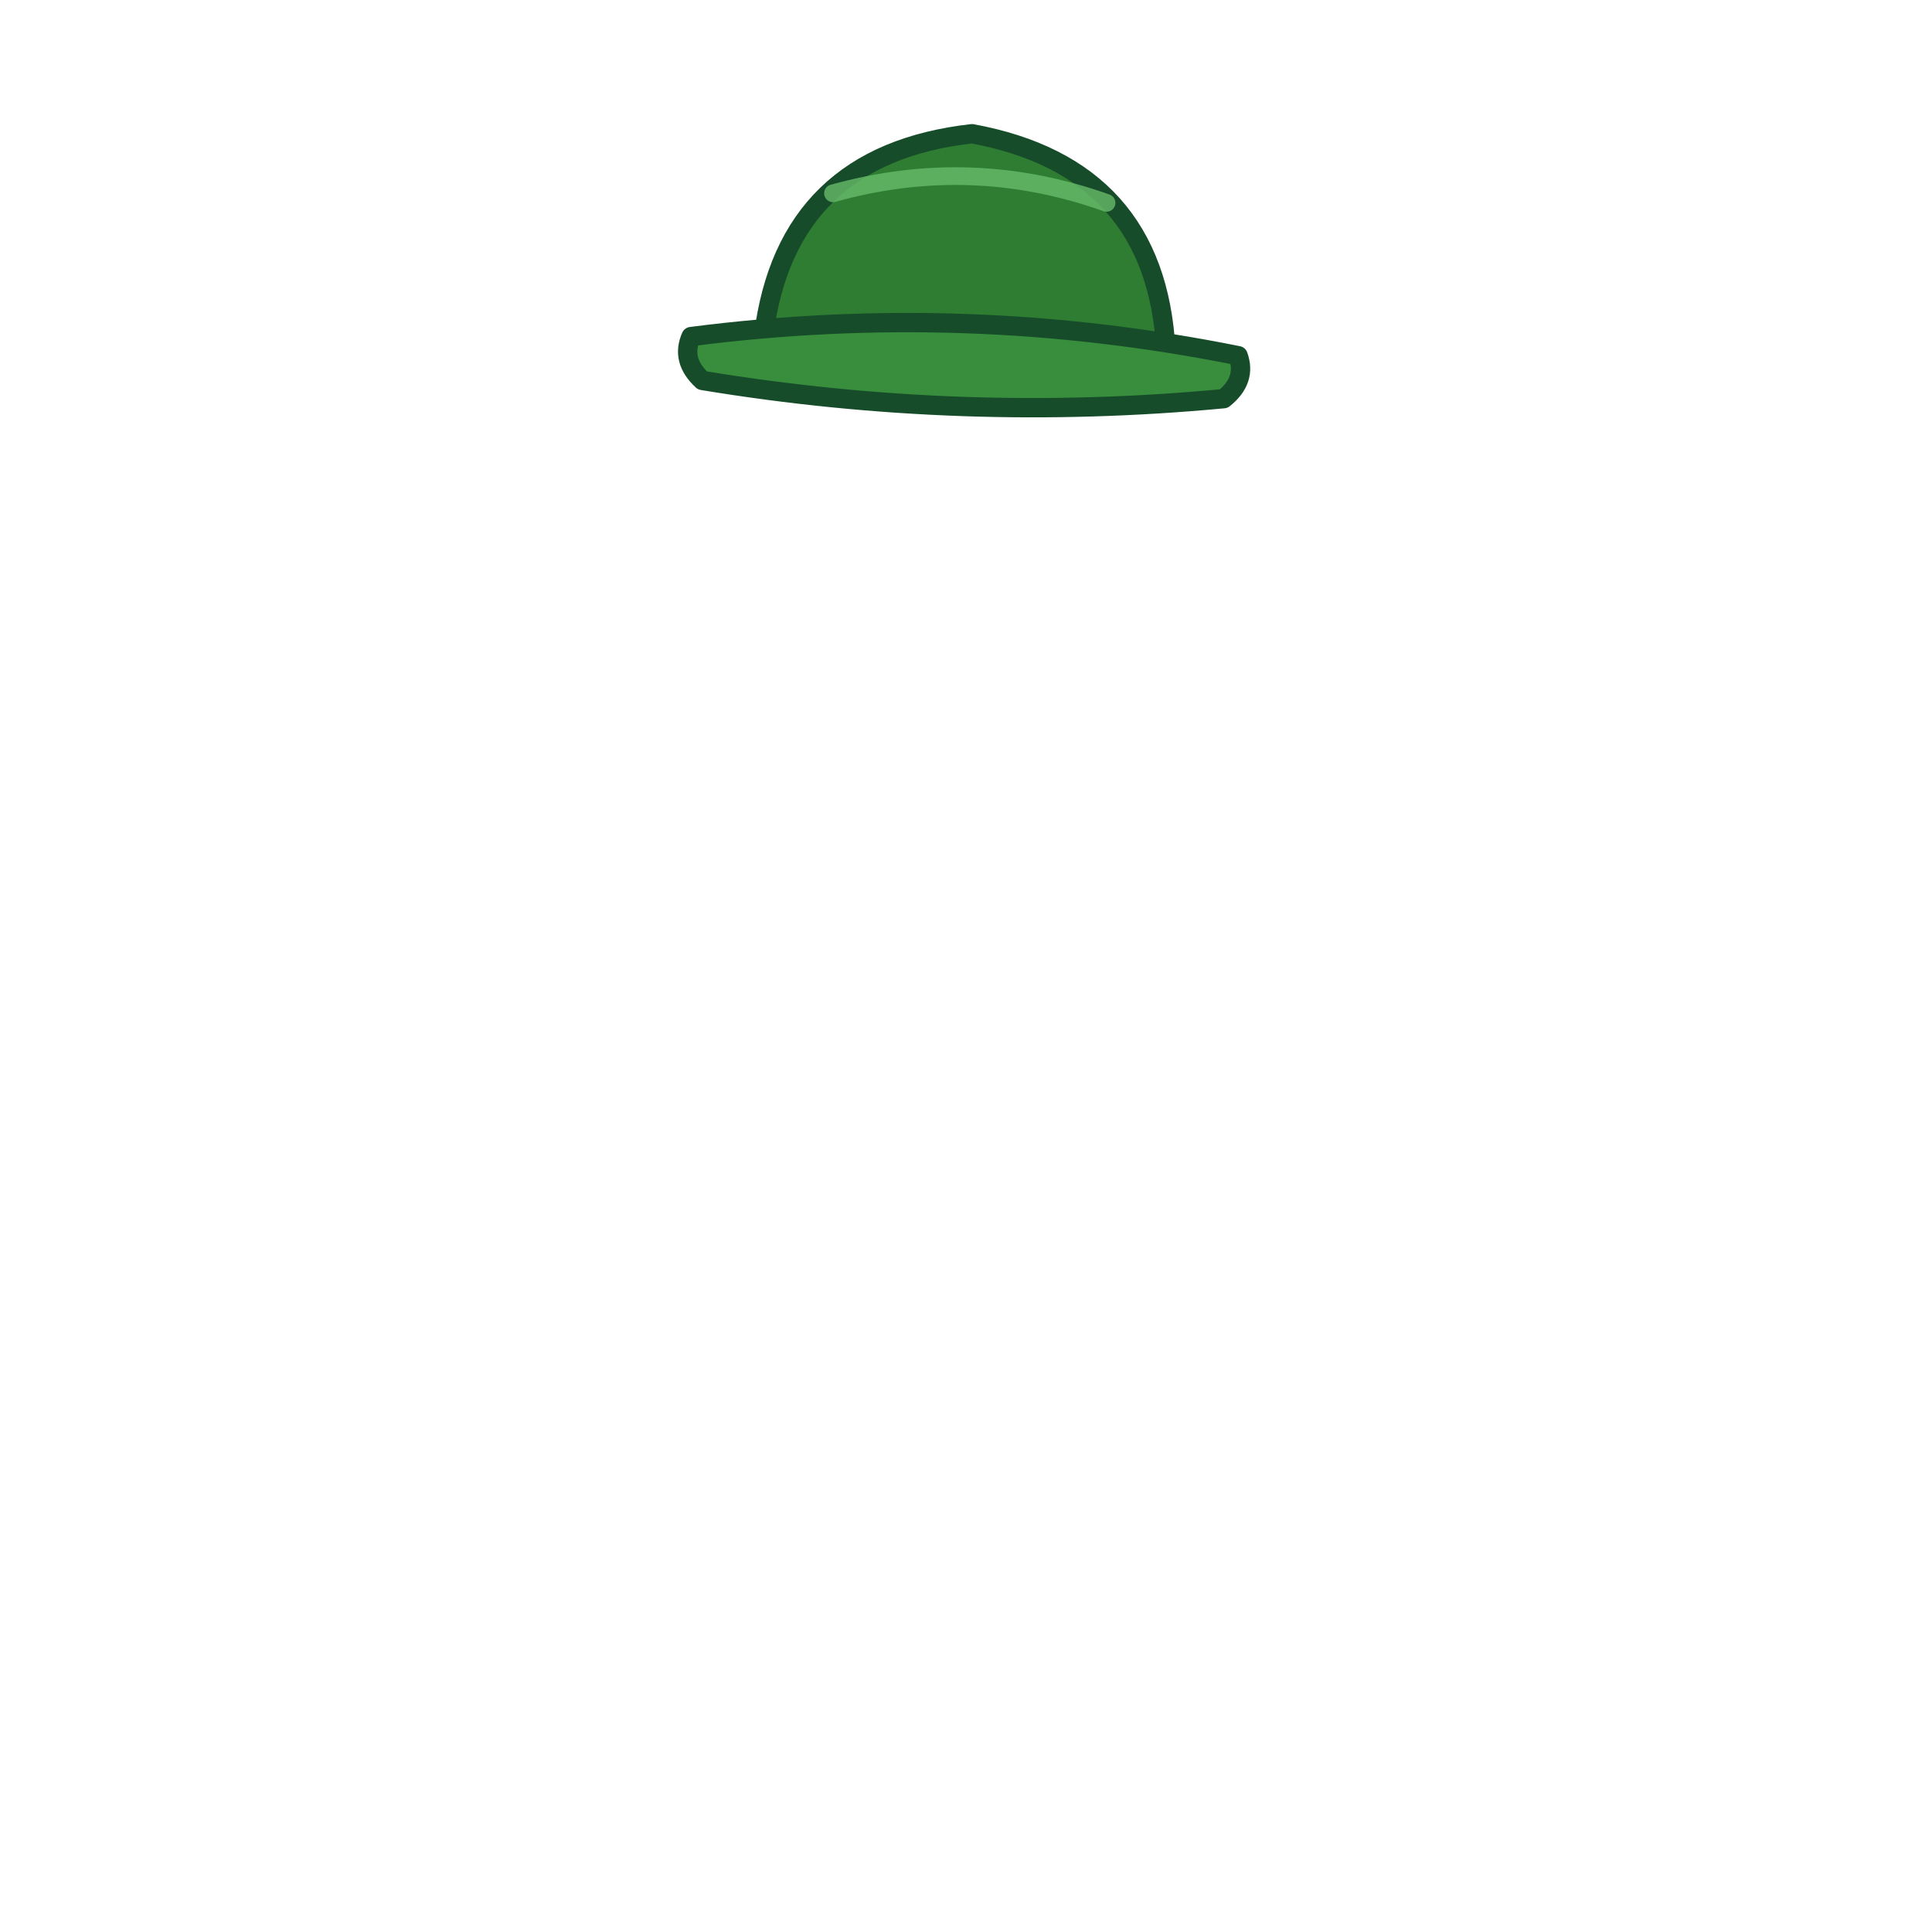
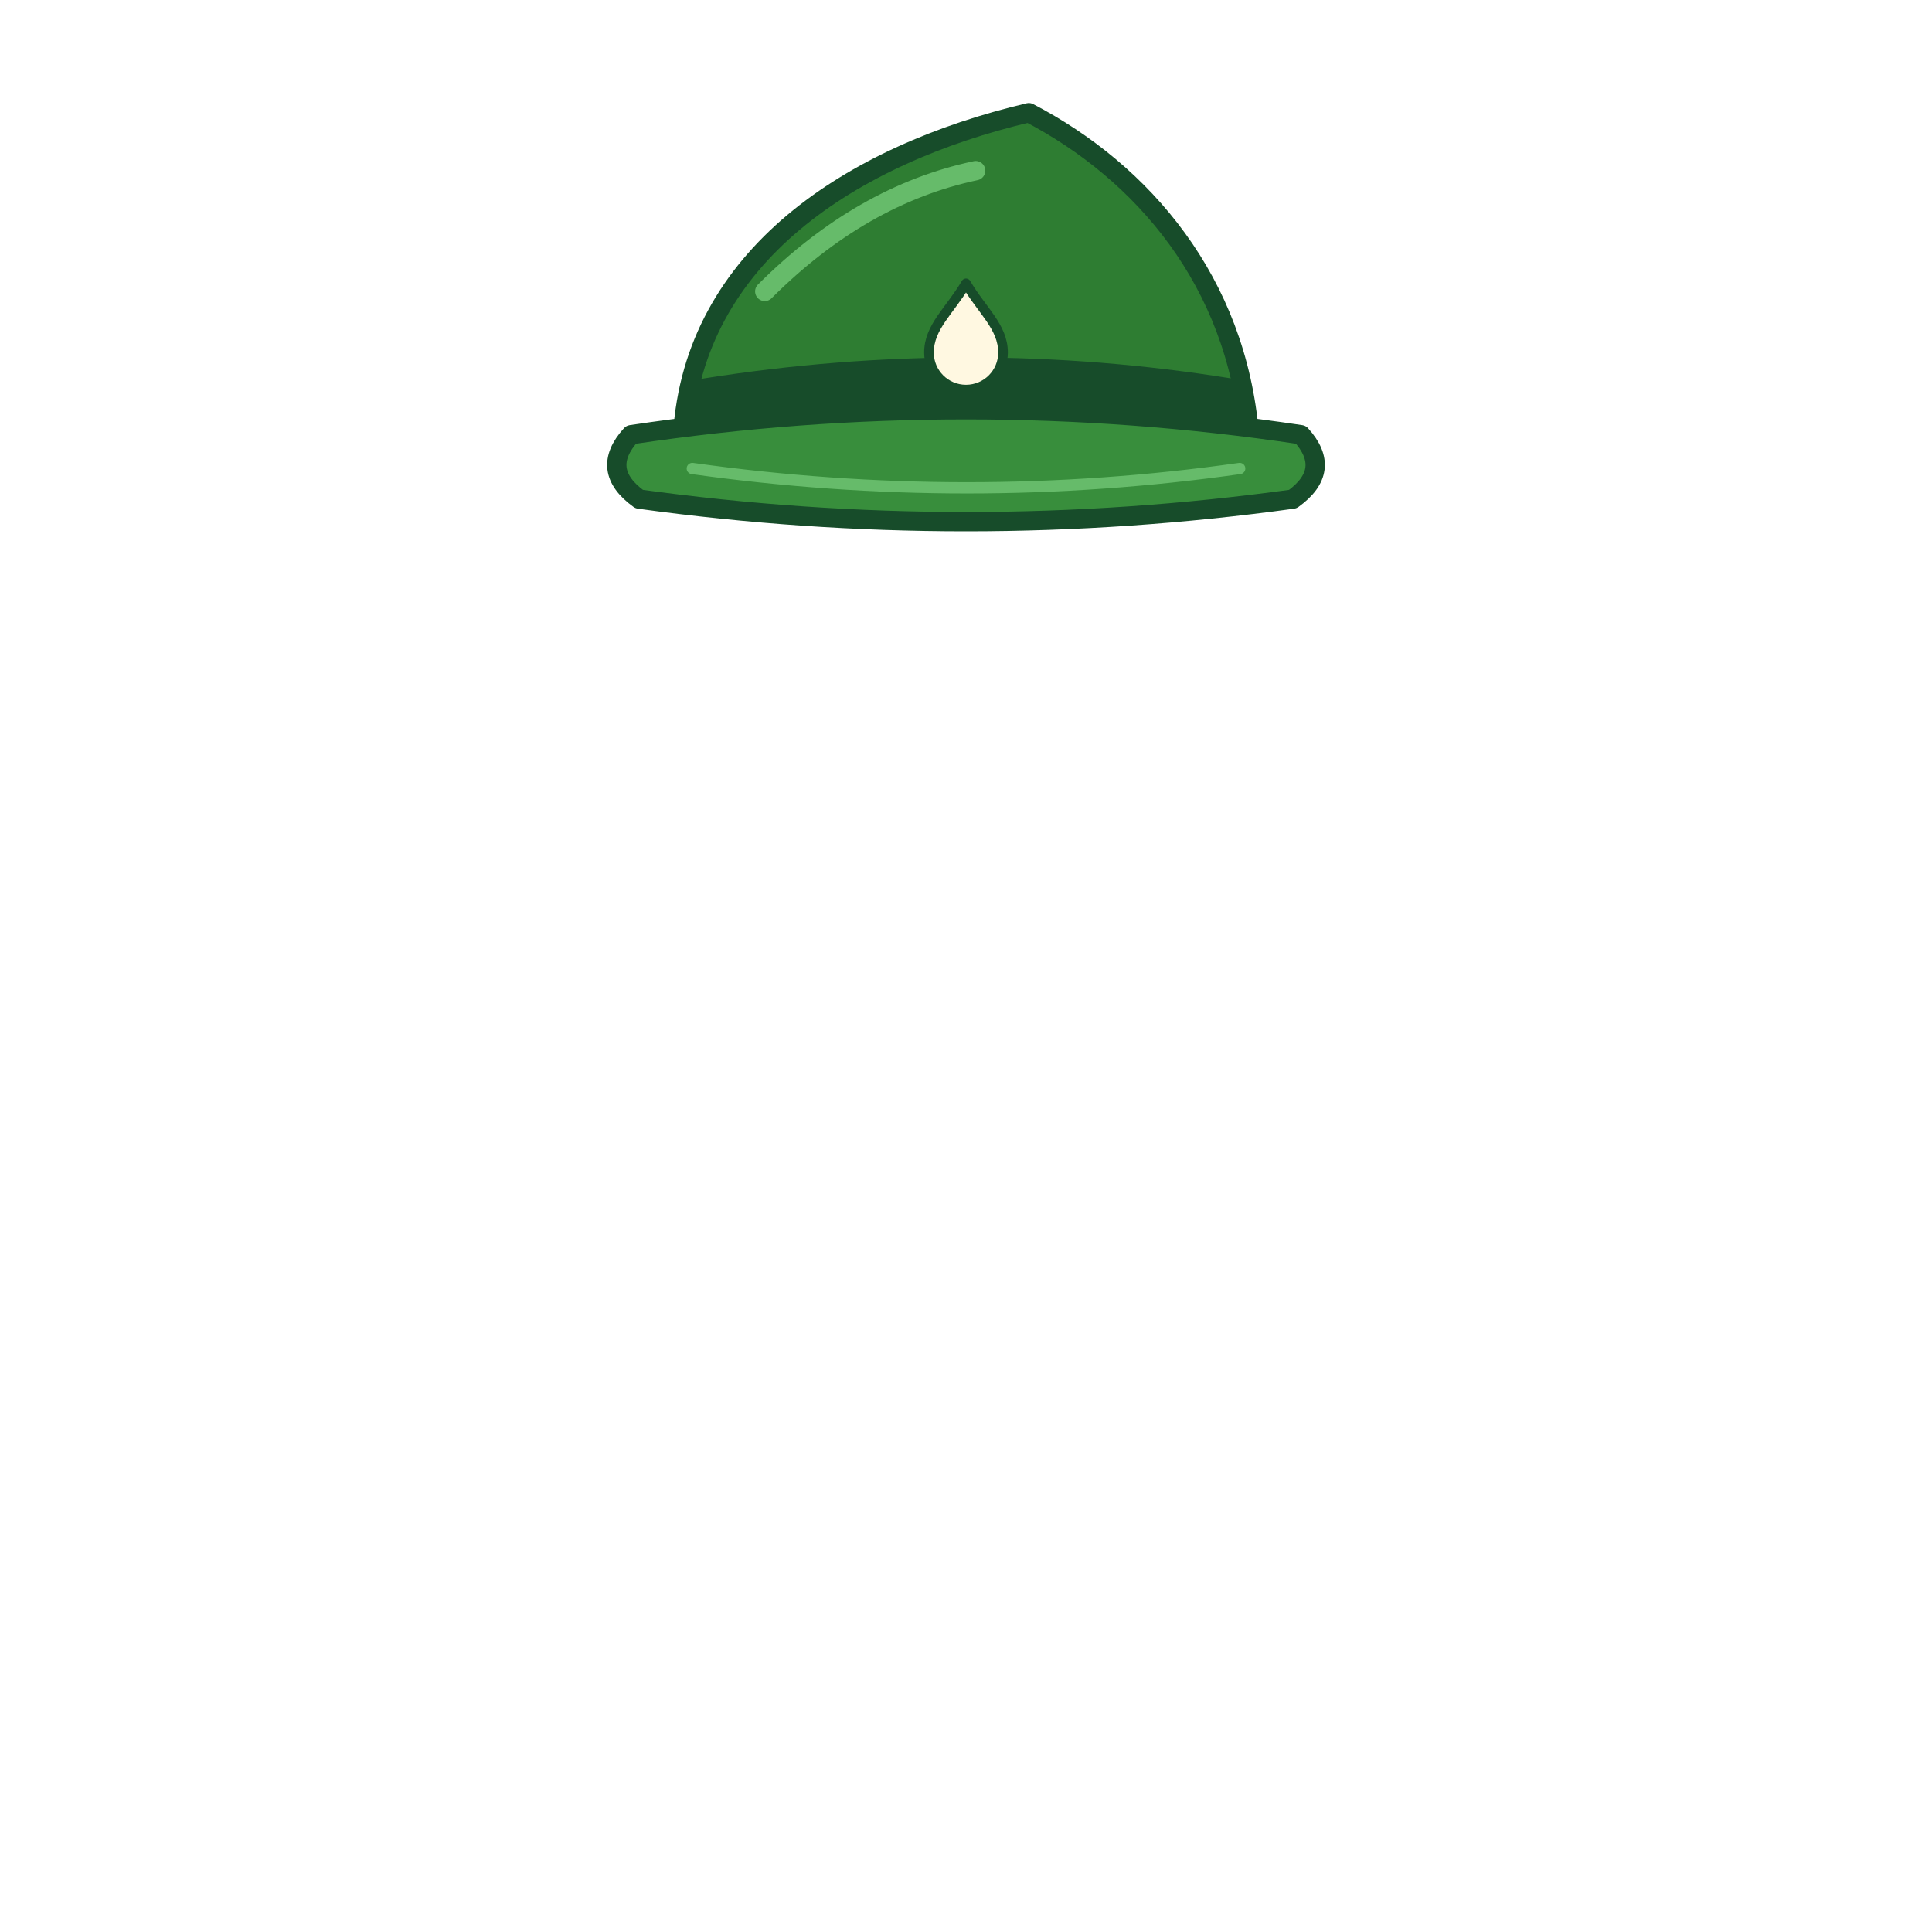
<svg xmlns="http://www.w3.org/2000/svg" viewBox="0 0 1200 1200">
-   <g transform="translate(0,-55) rotate(2 600 245)" stroke-linejoin="round">
-     <path d="M475 268 Q485 155 600 138 Q715 155 725 268 Z" fill="#2E7D32" stroke="#174C2A" stroke-width="12" />
-     <path d="M430 270 Q600 242 770 270 Q776 285 762 297 Q600 318 438 297 Q424 285 430 270 Z" fill="#388E3C" stroke="#174C2A" stroke-width="12" />
-     <path d="M515 178 Q600 151 685 178" fill="none" stroke="#66BB6A" stroke-width="11" stroke-linecap="round" opacity=".8" />
+   <g stroke="#174C2A" stroke-width="12" stroke-linecap="round" stroke-linejoin="round">
+     <path d="M424 270 C431 159 529 96 639 70 C710 107 768 175 776 270 Z" fill="#2E7D32" />
+     <path d="M438 241 Q602 215 764 241 L776 274 Q600 301 424 274 Z" fill="#174C2A" />
+     <path d="M392 270 Q600 239 808 270 Q828 292 803 310 Q600 338 397 310 Q372 292 392 270 Z" fill="#388E3C" />
+     <path d="M475 181 Q535 121 606 106" fill="none" stroke="#66BB6A" stroke-width="12" />
+     <path d="M430 291 Q601 315 770 291" fill="none" stroke="#66BB6A" stroke-width="7" />
+     <path d="M600 176 C590 193 577 203 577 219 A23 23 0 0 0 623 219 C623 203 610 193 600 176 Z" fill="#FFF8E1" stroke-width="6" />
  </g>
</svg>
